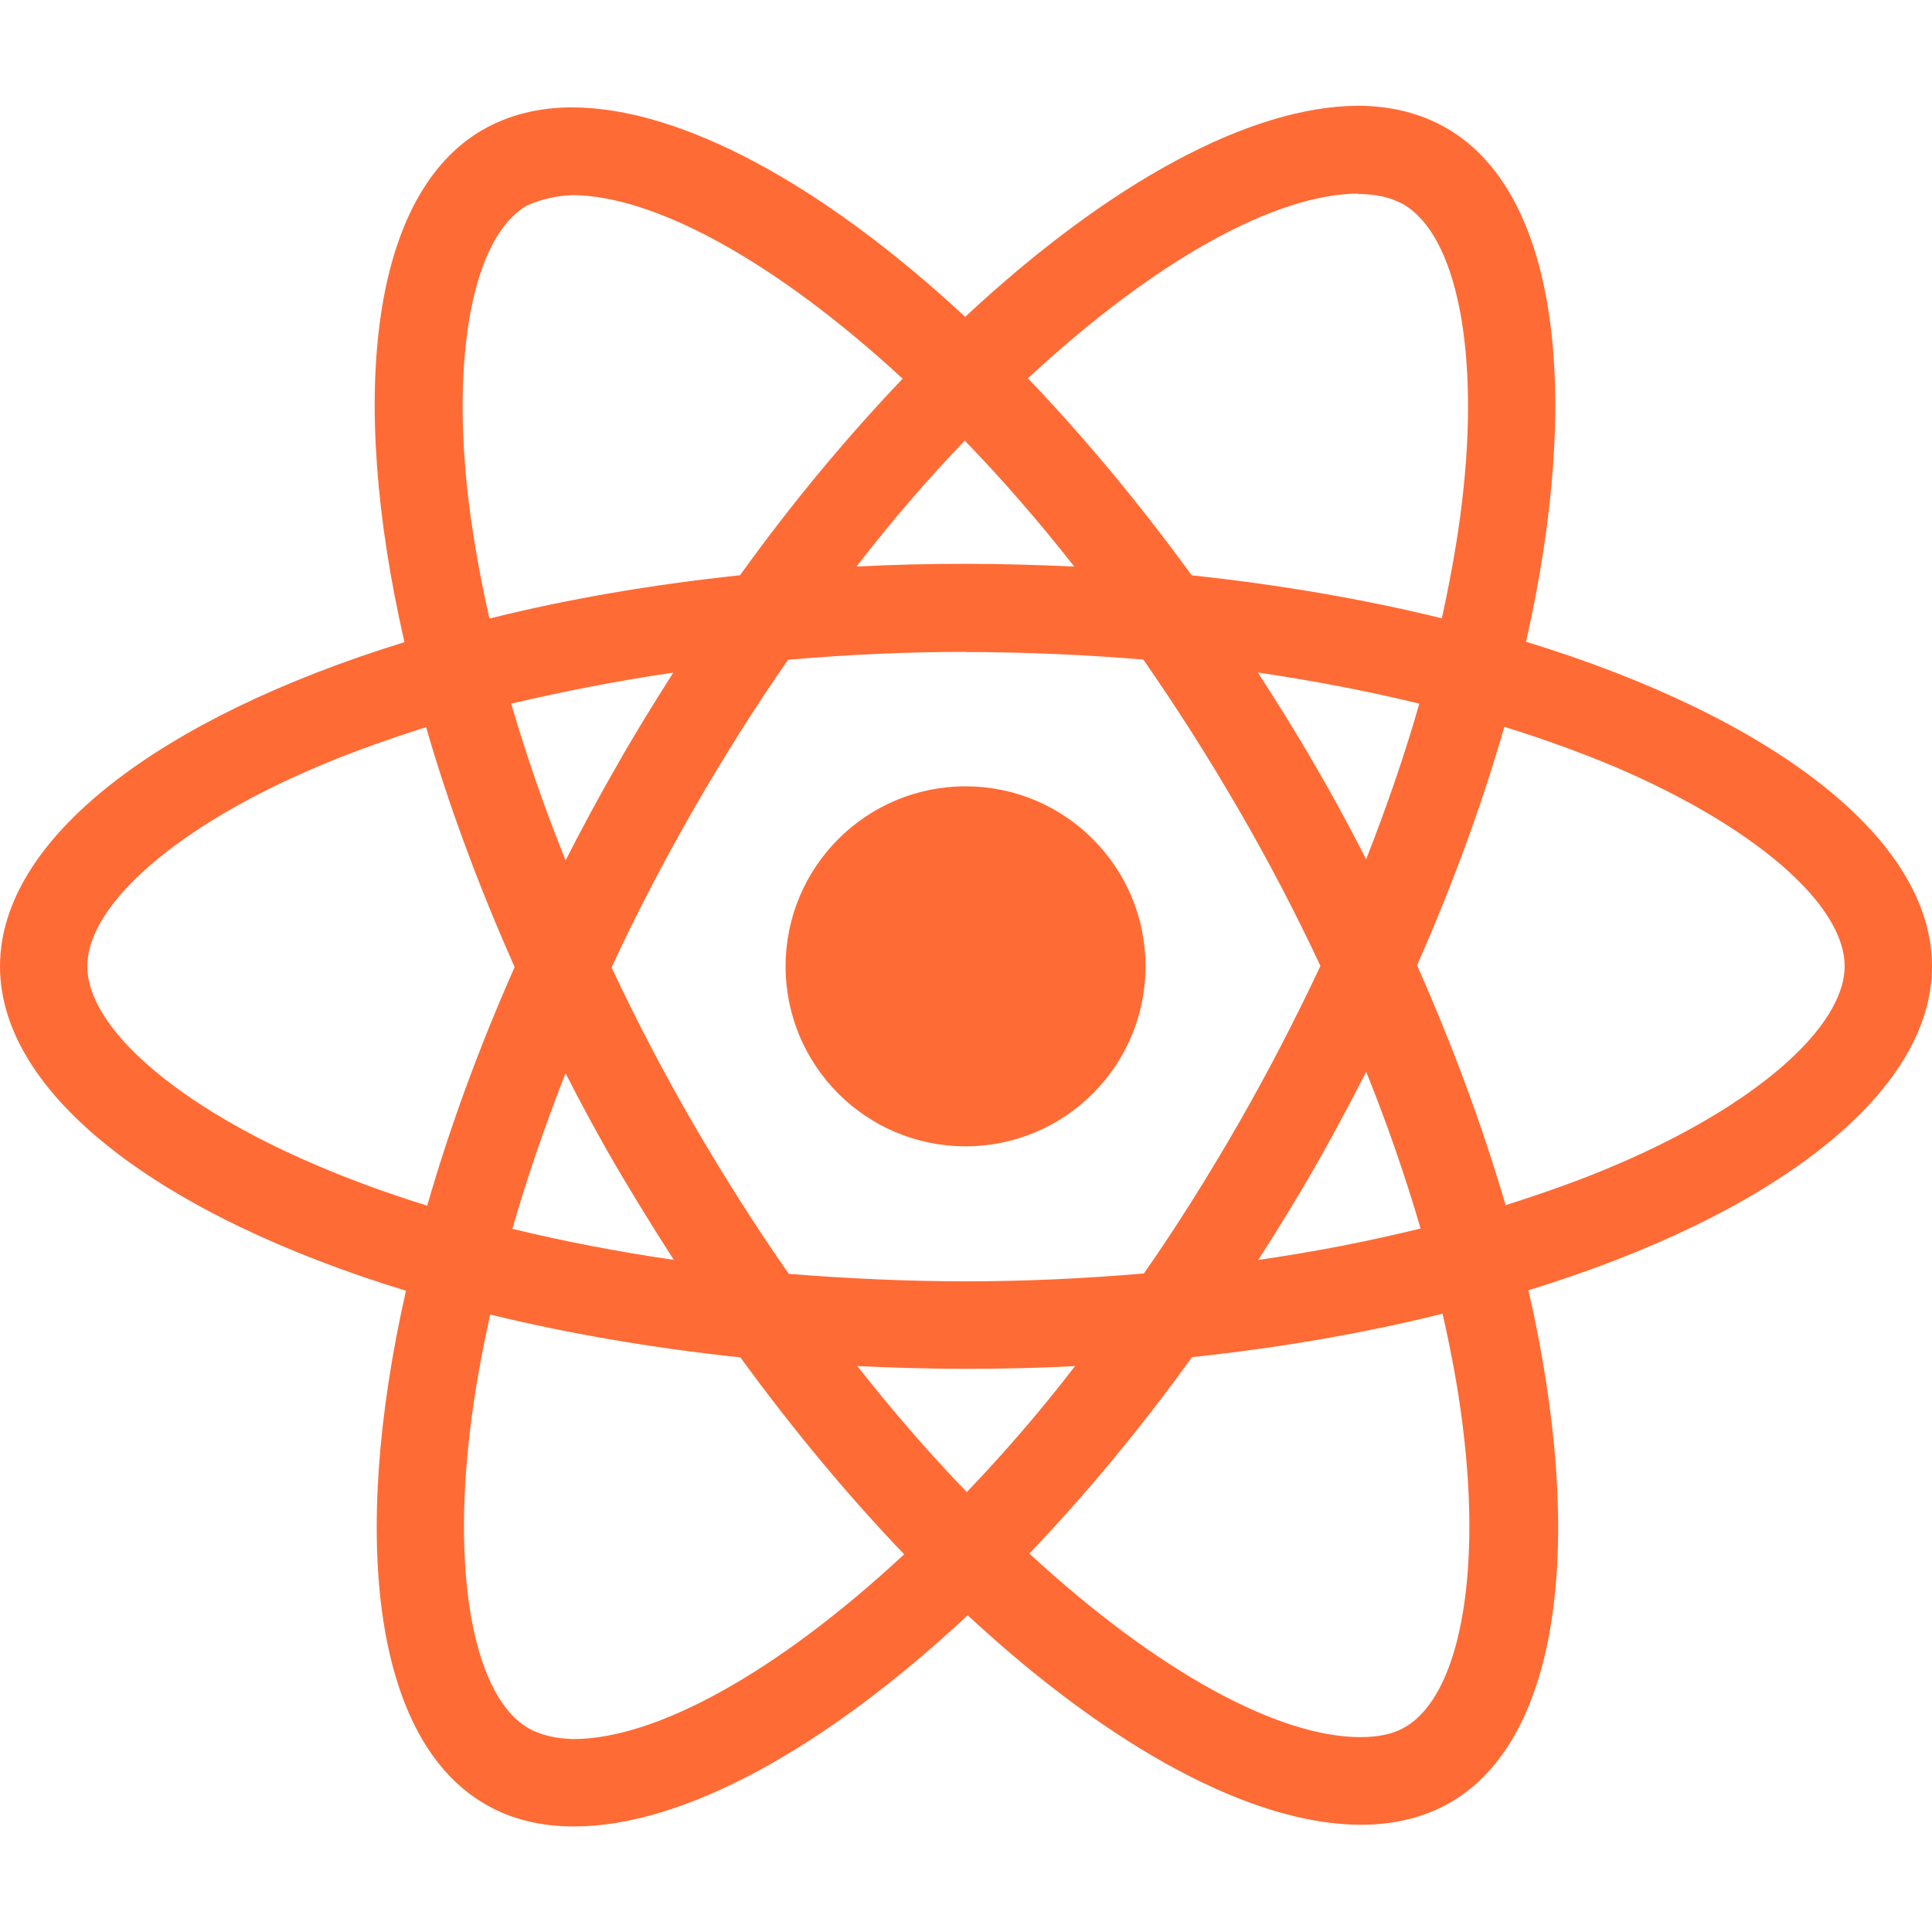
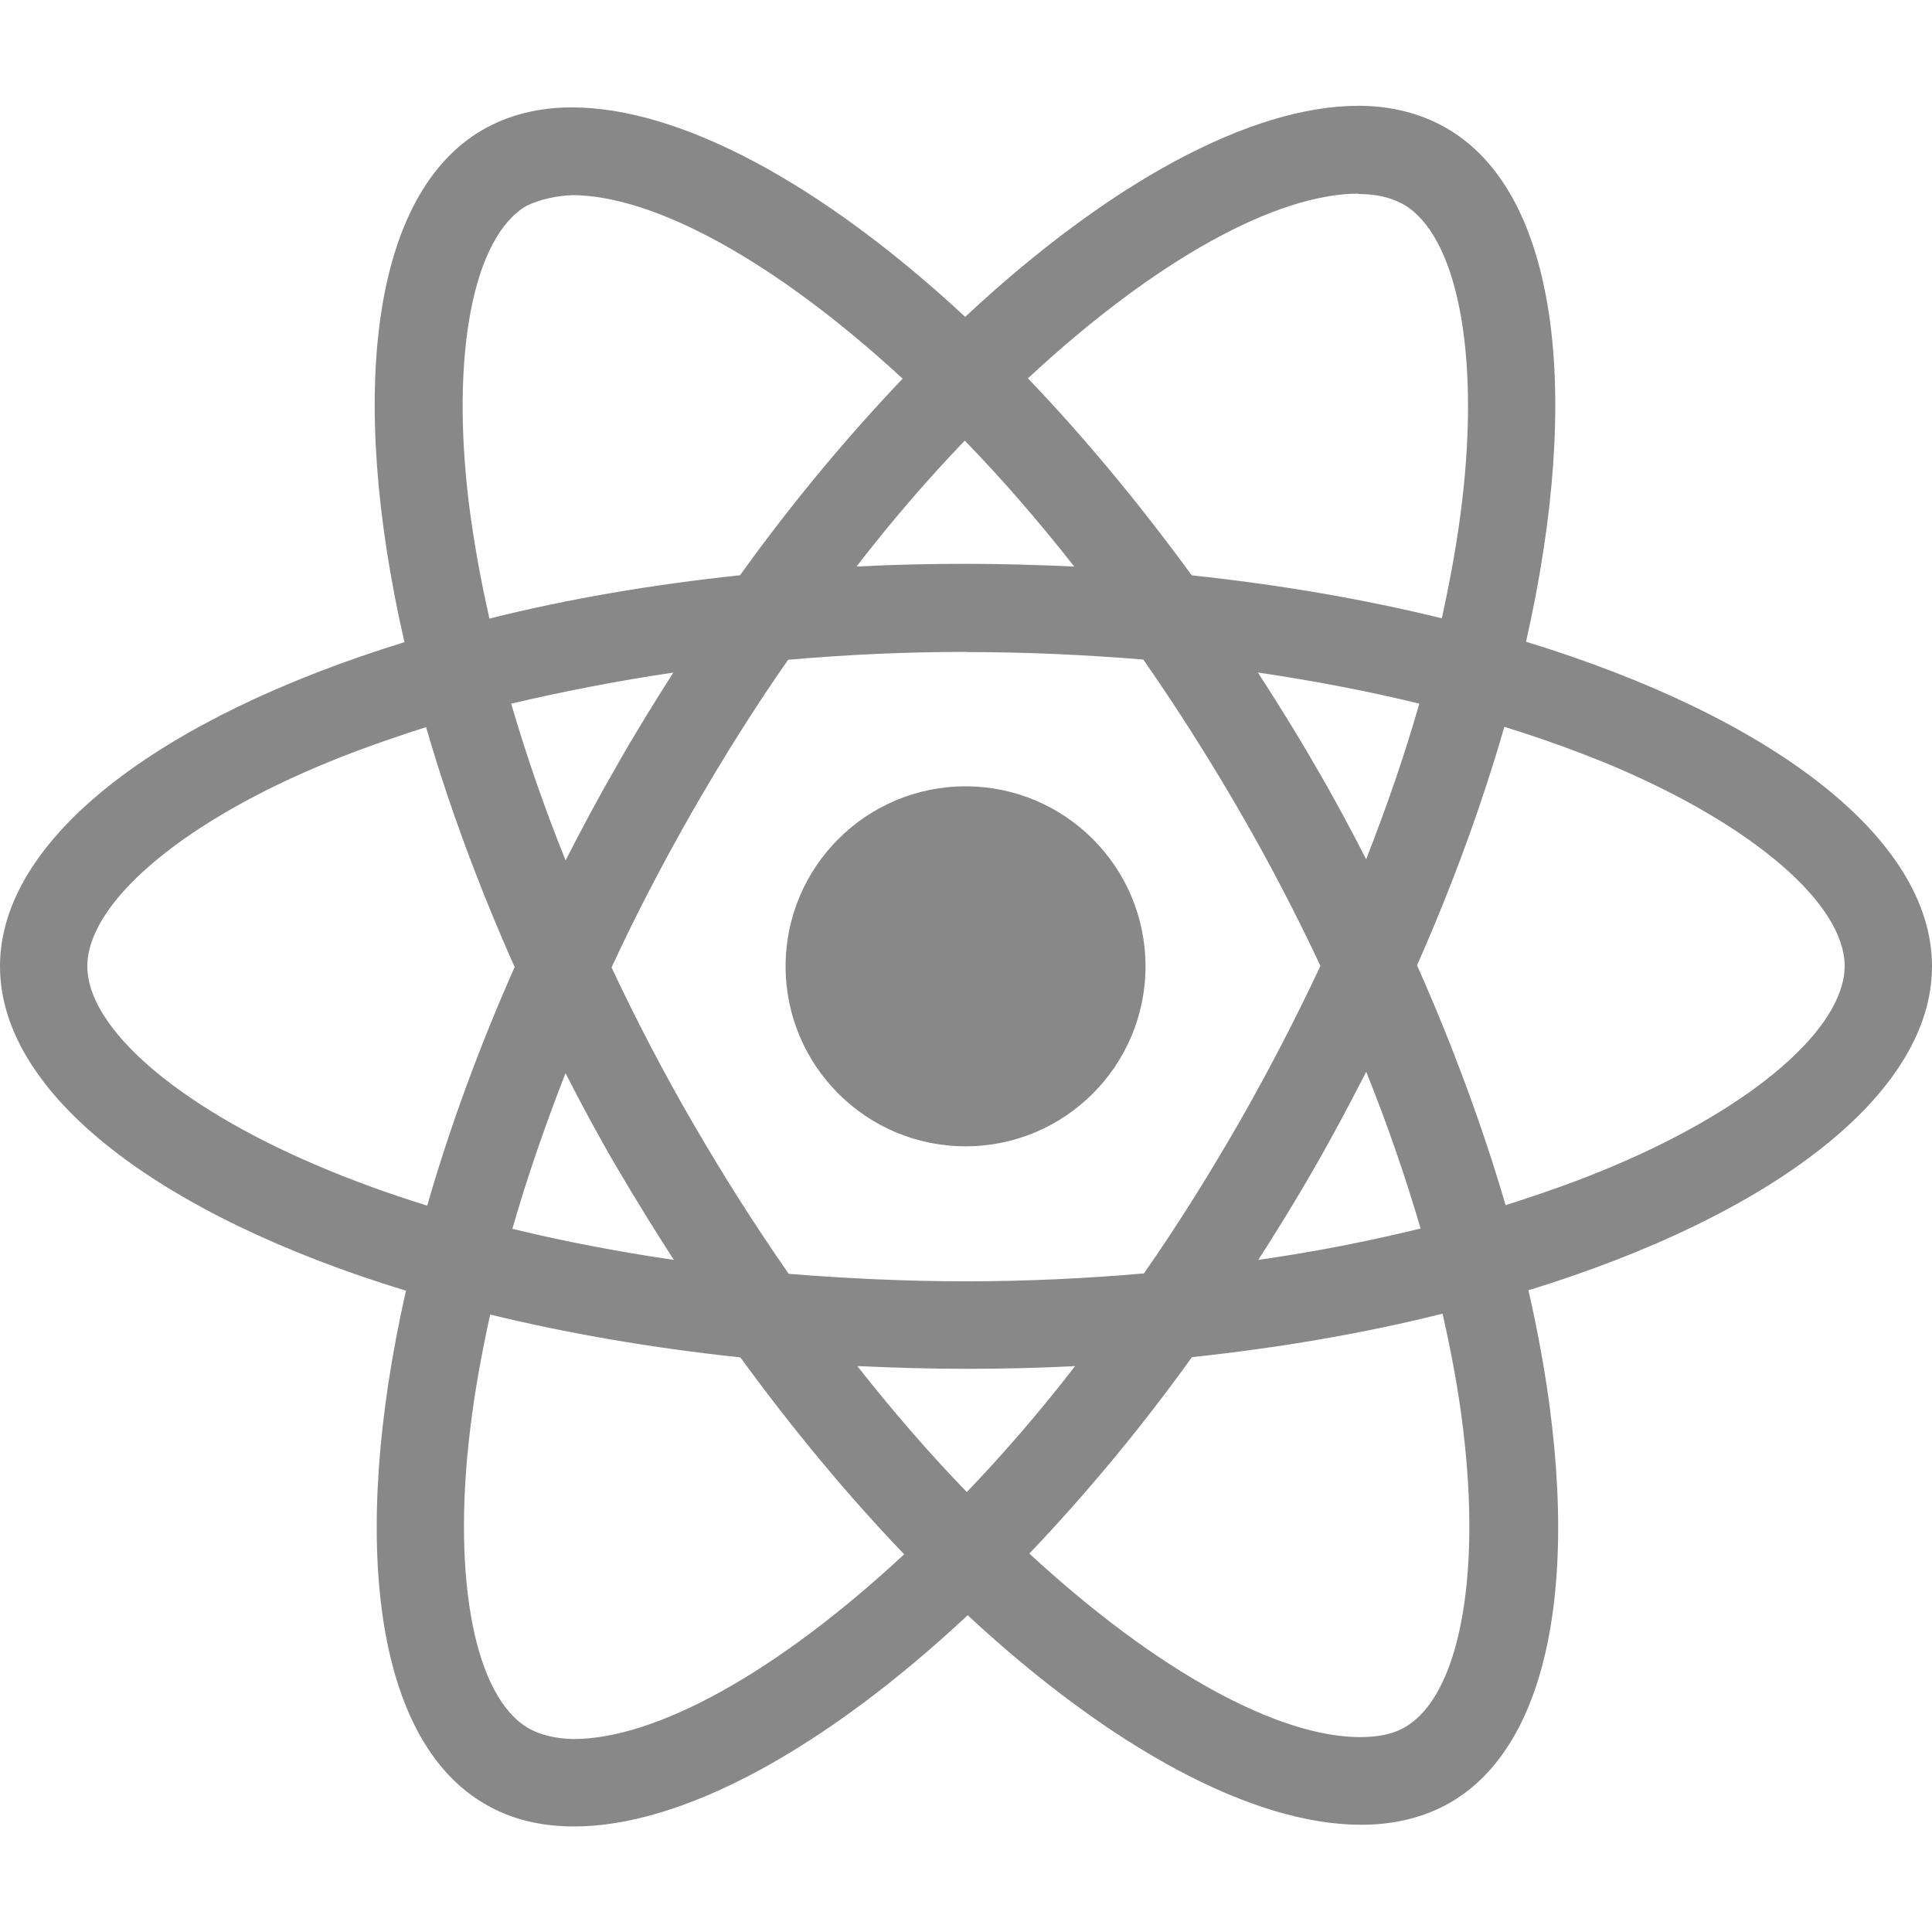
<svg xmlns="http://www.w3.org/2000/svg" role="img" viewBox="0 0 24 24" id="React--Streamline-Simple-Icons" height="24" width="24">
-   <path d="M14.23 12.004a2.236 2.236 0 0 1 -2.235 2.236 2.236 2.236 0 0 1 -2.236 -2.236 2.236 2.236 0 0 1 2.235 -2.236 2.236 2.236 0 0 1 2.236 2.236zm2.648 -10.69c-1.346 0 -3.107 0.96 -4.888 2.622 -1.78 -1.653 -3.542 -2.602 -4.887 -2.602 -0.41 0 -0.783 0.093 -1.106 0.278 -1.375 0.793 -1.683 3.264 -0.973 6.365C1.98 8.917 0 10.42 0 12.004c0 1.59 1.99 3.097 5.043 4.03 -0.704 3.113 -0.39 5.588 0.988 6.38 0.32 0.187 0.69 0.275 1.102 0.275 1.345 0 3.107 -0.96 4.888 -2.624 1.78 1.654 3.542 2.603 4.887 2.603 0.41 0 0.783 -0.09 1.106 -0.275 1.374 -0.792 1.683 -3.263 0.973 -6.365C22.02 15.096 24 13.59 24 12.004c0 -1.59 -1.99 -3.097 -5.043 -4.032 0.704 -3.11 0.39 -5.587 -0.988 -6.38 -0.318 -0.184 -0.688 -0.277 -1.092 -0.278zm-0.005 1.09v0.006c0.225 0 0.406 0.044 0.558 0.127 0.666 0.382 0.955 1.835 0.73 3.704 -0.054 0.46 -0.142 0.945 -0.25 1.44 -0.96 -0.236 -2.006 -0.417 -3.107 -0.534 -0.66 -0.905 -1.345 -1.727 -2.035 -2.447 1.592 -1.48 3.087 -2.292 4.105 -2.295zm-9.77 0.02c1.012 0 2.514 0.808 4.11 2.28 -0.686 0.72 -1.37 1.537 -2.02 2.442 -1.107 0.117 -2.154 0.298 -3.113 0.538 -0.112 -0.49 -0.195 -0.964 -0.254 -1.42 -0.23 -1.868 0.054 -3.32 0.714 -3.707 0.19 -0.09 0.4 -0.127 0.563 -0.132zm4.882 3.05c0.455 0.468 0.91 0.992 1.36 1.564 -0.44 -0.02 -0.89 -0.034 -1.345 -0.034 -0.46 0 -0.915 0.01 -1.36 0.034 0.44 -0.572 0.895 -1.096 1.345 -1.565zM12 8.1c0.74 0 1.477 0.034 2.202 0.093 0.406 0.582 0.802 1.203 1.183 1.86 0.372 0.64 0.71 1.29 1.018 1.946 -0.308 0.655 -0.646 1.31 -1.013 1.95 -0.38 0.66 -0.773 1.288 -1.18 1.87 -0.728 0.063 -1.466 0.098 -2.21 0.098 -0.74 0 -1.477 -0.035 -2.202 -0.093 -0.406 -0.582 -0.802 -1.204 -1.183 -1.86 -0.372 -0.64 -0.71 -1.29 -1.018 -1.946 0.303 -0.657 0.646 -1.313 1.013 -1.954 0.38 -0.66 0.773 -1.286 1.18 -1.868 0.728 -0.064 1.466 -0.098 2.21 -0.098zm-3.635 0.254c-0.24 0.377 -0.48 0.763 -0.704 1.16 -0.225 0.39 -0.435 0.782 -0.635 1.174 -0.265 -0.656 -0.49 -1.31 -0.676 -1.947 0.64 -0.15 1.315 -0.283 2.015 -0.386zm7.26 0c0.695 0.103 1.365 0.23 2.006 0.387 -0.18 0.632 -0.405 1.282 -0.66 1.933 -0.2 -0.39 -0.41 -0.783 -0.64 -1.174 -0.225 -0.392 -0.465 -0.774 -0.705 -1.146zm3.063 0.675c0.484 0.15 0.944 0.317 1.375 0.498 1.732 0.74 2.852 1.708 2.852 2.476 -0.005 0.768 -1.125 1.74 -2.857 2.475 -0.42 0.18 -0.88 0.342 -1.355 0.493 -0.28 -0.958 -0.646 -1.956 -1.1 -2.98 0.45 -1.017 0.81 -2.01 1.085 -2.964zm-13.395 0.004c0.278 0.96 0.645 1.957 1.1 2.98 -0.45 1.017 -0.812 2.01 -1.086 2.964 -0.484 -0.15 -0.944 -0.318 -1.37 -0.5 -1.732 -0.737 -2.852 -1.706 -2.852 -2.474 0 -0.768 1.12 -1.742 2.852 -2.476 0.42 -0.18 0.88 -0.342 1.356 -0.494zm11.678 4.28c0.265 0.657 0.49 1.312 0.676 1.948 -0.64 0.157 -1.316 0.29 -2.016 0.39 0.24 -0.375 0.48 -0.762 0.705 -1.158 0.225 -0.39 0.435 -0.788 0.636 -1.18zm-9.945 0.02c0.2 0.392 0.41 0.783 0.64 1.175 0.23 0.39 0.465 0.772 0.705 1.143 -0.695 -0.102 -1.365 -0.23 -2.006 -0.386 0.18 -0.63 0.406 -1.282 0.66 -1.933zM17.92 16.32c0.112 0.493 0.2 0.968 0.254 1.423 0.23 1.868 -0.054 3.32 -0.714 3.708 -0.147 0.09 -0.338 0.128 -0.563 0.128 -1.012 0 -2.514 -0.807 -4.11 -2.28 0.686 -0.72 1.37 -1.536 2.02 -2.44 1.107 -0.118 2.154 -0.3 3.113 -0.54zm-11.83 0.01c0.96 0.234 2.006 0.415 3.107 0.532 0.66 0.905 1.345 1.727 2.035 2.446 -1.595 1.483 -3.092 2.295 -4.11 2.295 -0.22 -0.005 -0.406 -0.05 -0.553 -0.132 -0.666 -0.38 -0.955 -1.834 -0.73 -3.703 0.054 -0.46 0.142 -0.944 0.25 -1.438zm4.56 0.64c0.44 0.02 0.89 0.034 1.345 0.034 0.46 0 0.915 -0.01 1.36 -0.034 -0.44 0.572 -0.895 1.095 -1.345 1.565 -0.455 -0.47 -0.91 -0.993 -1.36 -1.565z" fill="#ff6b35" stroke-width="1" />
+   <path d="M14.23 12.004a2.236 2.236 0 0 1 -2.235 2.236 2.236 2.236 0 0 1 -2.236 -2.236 2.236 2.236 0 0 1 2.235 -2.236 2.236 2.236 0 0 1 2.236 2.236zm2.648 -10.69c-1.346 0 -3.107 0.96 -4.888 2.622 -1.78 -1.653 -3.542 -2.602 -4.887 -2.602 -0.41 0 -0.783 0.093 -1.106 0.278 -1.375 0.793 -1.683 3.264 -0.973 6.365C1.98 8.917 0 10.42 0 12.004c0 1.59 1.99 3.097 5.043 4.03 -0.704 3.113 -0.39 5.588 0.988 6.38 0.32 0.187 0.69 0.275 1.102 0.275 1.345 0 3.107 -0.96 4.888 -2.624 1.78 1.654 3.542 2.603 4.887 2.603 0.41 0 0.783 -0.09 1.106 -0.275 1.374 -0.792 1.683 -3.263 0.973 -6.365C22.02 15.096 24 13.59 24 12.004c0 -1.59 -1.99 -3.097 -5.043 -4.032 0.704 -3.11 0.39 -5.587 -0.988 -6.38 -0.318 -0.184 -0.688 -0.277 -1.092 -0.278zm-0.005 1.09v0.006c0.225 0 0.406 0.044 0.558 0.127 0.666 0.382 0.955 1.835 0.73 3.704 -0.054 0.46 -0.142 0.945 -0.25 1.44 -0.96 -0.236 -2.006 -0.417 -3.107 -0.534 -0.66 -0.905 -1.345 -1.727 -2.035 -2.447 1.592 -1.48 3.087 -2.292 4.105 -2.295zm-9.77 0.02c1.012 0 2.514 0.808 4.11 2.28 -0.686 0.72 -1.37 1.537 -2.02 2.442 -1.107 0.117 -2.154 0.298 -3.113 0.538 -0.112 -0.49 -0.195 -0.964 -0.254 -1.42 -0.23 -1.868 0.054 -3.32 0.714 -3.707 0.19 -0.09 0.4 -0.127 0.563 -0.132zm4.882 3.05c0.455 0.468 0.91 0.992 1.36 1.564 -0.44 -0.02 -0.89 -0.034 -1.345 -0.034 -0.46 0 -0.915 0.01 -1.36 0.034 0.44 -0.572 0.895 -1.096 1.345 -1.565zM12 8.1c0.74 0 1.477 0.034 2.202 0.093 0.406 0.582 0.802 1.203 1.183 1.86 0.372 0.64 0.71 1.29 1.018 1.946 -0.308 0.655 -0.646 1.31 -1.013 1.95 -0.38 0.66 -0.773 1.288 -1.18 1.87 -0.728 0.063 -1.466 0.098 -2.21 0.098 -0.74 0 -1.477 -0.035 -2.202 -0.093 -0.406 -0.582 -0.802 -1.204 -1.183 -1.86 -0.372 -0.64 -0.71 -1.29 -1.018 -1.946 0.303 -0.657 0.646 -1.313 1.013 -1.954 0.38 -0.66 0.773 -1.286 1.18 -1.868 0.728 -0.064 1.466 -0.098 2.21 -0.098zm-3.635 0.254c-0.24 0.377 -0.48 0.763 -0.704 1.16 -0.225 0.39 -0.435 0.782 -0.635 1.174 -0.265 -0.656 -0.49 -1.31 -0.676 -1.947 0.64 -0.15 1.315 -0.283 2.015 -0.386zm7.26 0c0.695 0.103 1.365 0.23 2.006 0.387 -0.18 0.632 -0.405 1.282 -0.66 1.933 -0.2 -0.39 -0.41 -0.783 -0.64 -1.174 -0.225 -0.392 -0.465 -0.774 -0.705 -1.146zm3.063 0.675c0.484 0.15 0.944 0.317 1.375 0.498 1.732 0.74 2.852 1.708 2.852 2.476 -0.005 0.768 -1.125 1.74 -2.857 2.475 -0.42 0.18 -0.88 0.342 -1.355 0.493 -0.28 -0.958 -0.646 -1.956 -1.1 -2.98 0.45 -1.017 0.81 -2.01 1.085 -2.964zm-13.395 0.004c0.278 0.96 0.645 1.957 1.1 2.98 -0.45 1.017 -0.812 2.01 -1.086 2.964 -0.484 -0.15 -0.944 -0.318 -1.37 -0.5 -1.732 -0.737 -2.852 -1.706 -2.852 -2.474 0 -0.768 1.12 -1.742 2.852 -2.476 0.42 -0.18 0.88 -0.342 1.356 -0.494zm11.678 4.28c0.265 0.657 0.49 1.312 0.676 1.948 -0.64 0.157 -1.316 0.29 -2.016 0.39 0.24 -0.375 0.48 -0.762 0.705 -1.158 0.225 -0.39 0.435 -0.788 0.636 -1.18zm-9.945 0.02c0.2 0.392 0.41 0.783 0.64 1.175 0.23 0.39 0.465 0.772 0.705 1.143 -0.695 -0.102 -1.365 -0.23 -2.006 -0.386 0.18 -0.63 0.406 -1.282 0.66 -1.933zM17.92 16.32c0.112 0.493 0.2 0.968 0.254 1.423 0.23 1.868 -0.054 3.32 -0.714 3.708 -0.147 0.09 -0.338 0.128 -0.563 0.128 -1.012 0 -2.514 -0.807 -4.11 -2.28 0.686 -0.72 1.37 -1.536 2.02 -2.44 1.107 -0.118 2.154 -0.3 3.113 -0.54zm-11.83 0.01c0.96 0.234 2.006 0.415 3.107 0.532 0.66 0.905 1.345 1.727 2.035 2.446 -1.595 1.483 -3.092 2.295 -4.11 2.295 -0.22 -0.005 -0.406 -0.05 -0.553 -0.132 -0.666 -0.38 -0.955 -1.834 -0.73 -3.703 0.054 -0.46 0.142 -0.944 0.25 -1.438zm4.56 0.64c0.44 0.02 0.89 0.034 1.345 0.034 0.46 0 0.915 -0.01 1.36 -0.034 -0.44 0.572 -0.895 1.095 -1.345 1.565 -0.455 -0.47 -0.91 -0.993 -1.36 -1.565z" fill="#888888" stroke-width="1" />
</svg>
